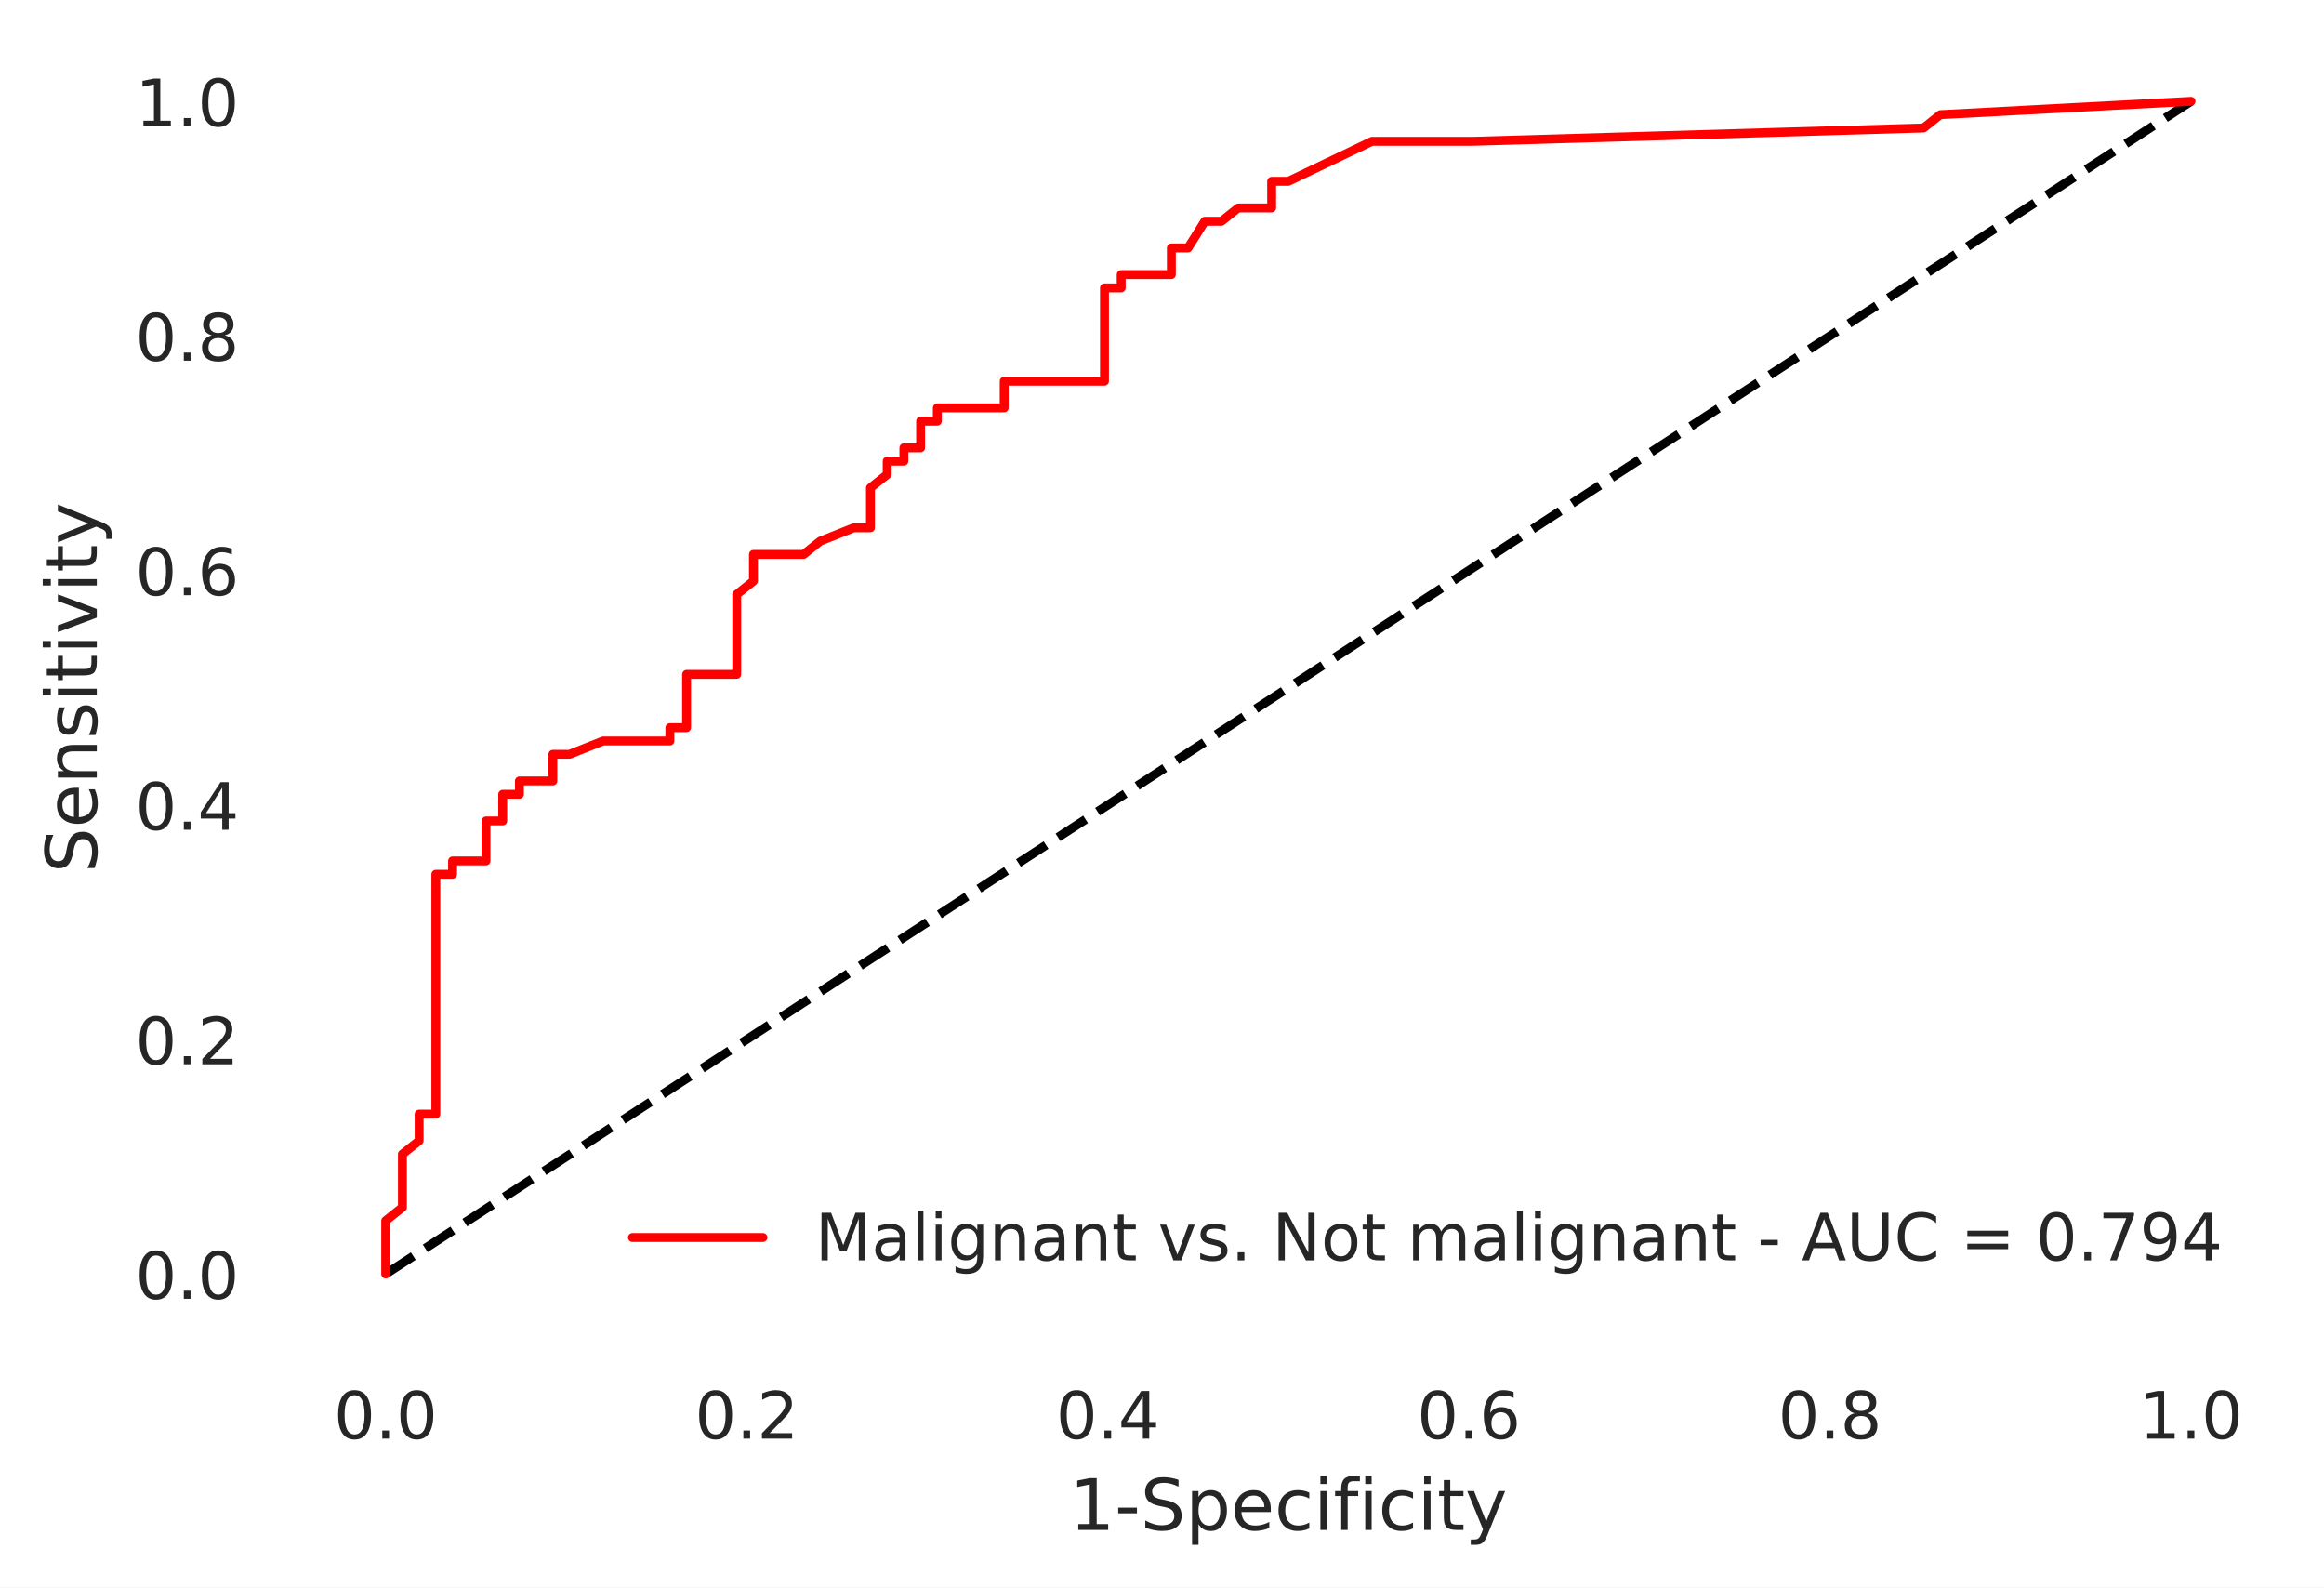
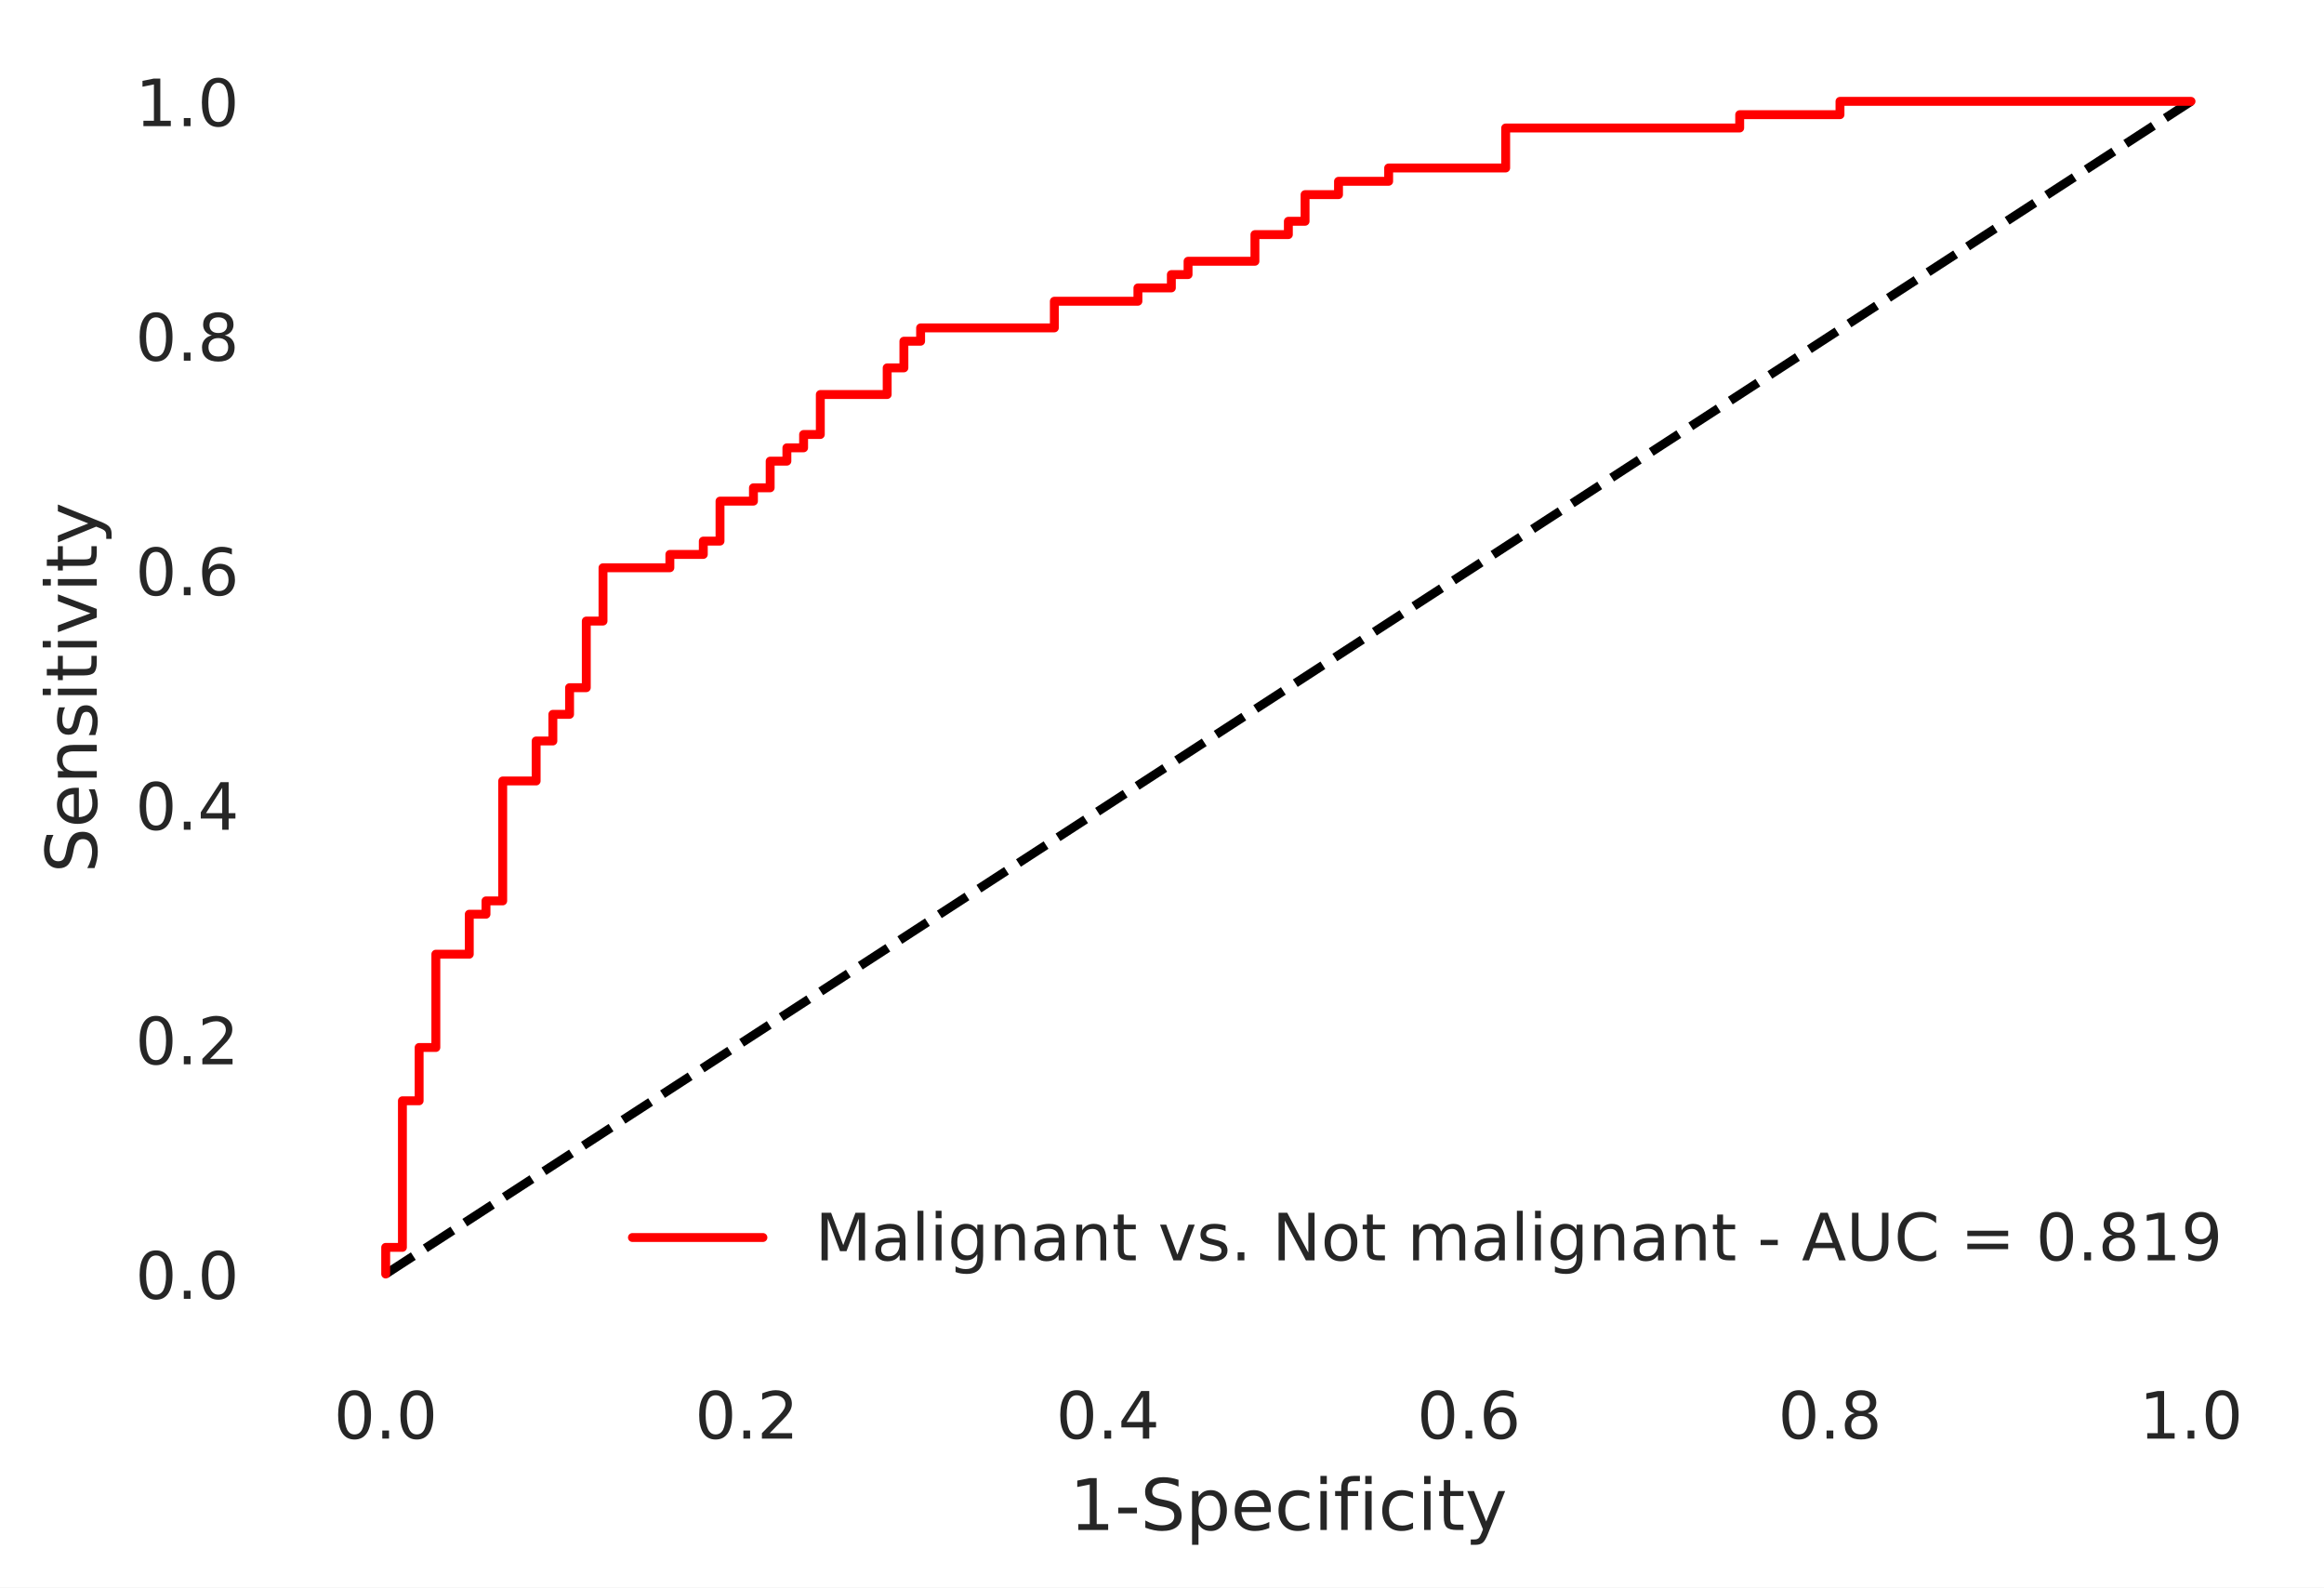
<svg xmlns="http://www.w3.org/2000/svg" xmlns:xlink="http://www.w3.org/1999/xlink" height="267.6pt" version="1.1" viewBox="0 0 391.807 267.6" width="391.807pt">
  <defs>
    <style type="text/css">*{stroke-linecap:butt;stroke-linejoin:round;}</style>
  </defs>
  <g id="figure_1">
    <g id="patch_1">
      <path d="M 0 267.6  L 391.807 267.6  L 391.807 0  L 0 0  z " style="fill:#ffffff;" />
    </g>
    <g id="axes_1">
      <g id="patch_2">
        <path d="M 49.807 224.64  L 384.607 224.64  L 384.607 7.2  L 49.807 7.2  z " style="fill:#ffffff;" />
      </g>
      <g id="matplotlib.axis_1">
        <g id="xtick_1">
          <g id="line2d_1">
-             <path clip-path="url(#p9d0b095127)" d="M 65.025 224.64  L 65.025 7.2  " style="fill:none;stroke:#ffffff;stroke-linecap:round;" />
+             <path clip-path="url(#p5a4673ae2b)" d="M 65.025 224.64  L 65.025 7.2  " style="fill:none;stroke:#ffffff;stroke-linecap:round;" />
          </g>
          <g id="text_1">
            <g style="fill:#262626;" transform="translate(56.27865 242.4983)scale(0.11 -0.11)">
              <defs>
                <path d="M 31.781 66.406  Q 24.172 66.406 20.328 58.906  Q 16.5 51.422 16.5 36.375  Q 16.5 21.391 20.328 13.891  Q 24.172 6.391 31.781 6.391  Q 39.453 6.391 43.281 13.891  Q 47.125 21.391 47.125 36.375  Q 47.125 51.422 43.281 58.906  Q 39.453 66.406 31.781 66.406  z M 31.781 74.219  Q 44.047 74.219 50.516 64.516  Q 56.984 54.828 56.984 36.375  Q 56.984 17.969 50.516 8.266  Q 44.047 -1.422 31.781 -1.422  Q 19.531 -1.422 13.062 8.266  Q 6.594 17.969 6.594 36.375  Q 6.594 54.828 13.062 64.516  Q 19.531 74.219 31.781 74.219  z " id="DejaVuSans-48" />
                <path d="M 10.688 12.406  L 21 12.406  L 21 0  L 10.688 0  z " id="DejaVuSans-46" />
              </defs>
              <use xlink:href="#DejaVuSans-48" />
              <use x="63.623" xlink:href="#DejaVuSans-46" />
              <use x="95.41" xlink:href="#DejaVuSans-48" />
            </g>
          </g>
        </g>
        <g id="xtick_2">
          <g id="line2d_2">
-             <path clip-path="url(#p9d0b095127)" d="M 125.898 224.64  L 125.898 7.2  " style="fill:none;stroke:#ffffff;stroke-linecap:round;" />
+             <path clip-path="url(#p5a4673ae2b)" d="M 125.898 224.64  L 125.898 7.2  " style="fill:none;stroke:#ffffff;stroke-linecap:round;" />
          </g>
          <g id="text_2">
            <g style="fill:#262626;" transform="translate(117.1514 242.4983)scale(0.11 -0.11)">
              <defs>
                <path d="M 19.188 8.297  L 53.609 8.297  L 53.609 0  L 7.328 0  L 7.328 8.297  Q 12.938 14.109 22.625 23.891  Q 32.328 33.688 34.812 36.531  Q 39.547 41.844 41.422 45.531  Q 43.312 49.219 43.312 52.781  Q 43.312 58.594 39.234 62.25  Q 35.156 65.922 28.609 65.922  Q 23.969 65.922 18.812 64.312  Q 13.672 62.703 7.812 59.422  L 7.812 69.391  Q 13.766 71.781 18.938 73  Q 24.125 74.219 28.422 74.219  Q 39.75 74.219 46.484 68.547  Q 53.219 62.891 53.219 53.422  Q 53.219 48.922 51.531 44.891  Q 49.859 40.875 45.406 35.406  Q 44.188 33.984 37.641 27.219  Q 31.109 20.453 19.188 8.297  z " id="DejaVuSans-50" />
              </defs>
              <use xlink:href="#DejaVuSans-48" />
              <use x="63.623" xlink:href="#DejaVuSans-46" />
              <use x="95.41" xlink:href="#DejaVuSans-50" />
            </g>
          </g>
        </g>
        <g id="xtick_3">
          <g id="line2d_3">
-             <path clip-path="url(#p9d0b095127)" d="M 186.771 224.64  L 186.771 7.2  " style="fill:none;stroke:#ffffff;stroke-linecap:round;" />
+             <path clip-path="url(#p5a4673ae2b)" d="M 186.771 224.64  L 186.771 7.2  " style="fill:none;stroke:#ffffff;stroke-linecap:round;" />
          </g>
          <g id="text_3">
            <g style="fill:#262626;" transform="translate(178.0241 242.4983)scale(0.11 -0.11)">
              <defs>
                <path d="M 37.797 64.312  L 12.891 25.391  L 37.797 25.391  z M 35.203 72.906  L 47.609 72.906  L 47.609 25.391  L 58.016 25.391  L 58.016 17.188  L 47.609 17.188  L 47.609 0  L 37.797 0  L 37.797 17.188  L 4.891 17.188  L 4.891 26.703  z " id="DejaVuSans-52" />
              </defs>
              <use xlink:href="#DejaVuSans-48" />
              <use x="63.623" xlink:href="#DejaVuSans-46" />
              <use x="95.41" xlink:href="#DejaVuSans-52" />
            </g>
          </g>
        </g>
        <g id="xtick_4">
          <g id="line2d_4">
-             <path clip-path="url(#p9d0b095127)" d="M 247.644 224.64  L 247.644 7.2  " style="fill:none;stroke:#ffffff;stroke-linecap:round;" />
+             <path clip-path="url(#p5a4673ae2b)" d="M 247.644 224.64  L 247.644 7.2  " style="fill:none;stroke:#ffffff;stroke-linecap:round;" />
          </g>
          <g id="text_4">
            <g style="fill:#262626;" transform="translate(238.8968 242.4983)scale(0.11 -0.11)">
              <defs>
                <path d="M 33.016 40.375  Q 26.375 40.375 22.484 35.828  Q 18.609 31.297 18.609 23.391  Q 18.609 15.531 22.484 10.953  Q 26.375 6.391 33.016 6.391  Q 39.656 6.391 43.531 10.953  Q 47.406 15.531 47.406 23.391  Q 47.406 31.297 43.531 35.828  Q 39.656 40.375 33.016 40.375  z M 52.594 71.297  L 52.594 62.312  Q 48.875 64.062 45.094 64.984  Q 41.312 65.922 37.594 65.922  Q 27.828 65.922 22.672 59.328  Q 17.531 52.734 16.797 39.406  Q 19.672 43.656 24.016 45.922  Q 28.375 48.188 33.594 48.188  Q 44.578 48.188 50.953 41.516  Q 57.328 34.859 57.328 23.391  Q 57.328 12.156 50.688 5.359  Q 44.047 -1.422 33.016 -1.422  Q 20.359 -1.422 13.672 8.266  Q 6.984 17.969 6.984 36.375  Q 6.984 53.656 15.188 63.938  Q 23.391 74.219 37.203 74.219  Q 40.922 74.219 44.703 73.484  Q 48.484 72.75 52.594 71.297  z " id="DejaVuSans-54" />
              </defs>
              <use xlink:href="#DejaVuSans-48" />
              <use x="63.623" xlink:href="#DejaVuSans-46" />
              <use x="95.41" xlink:href="#DejaVuSans-54" />
            </g>
          </g>
        </g>
        <g id="xtick_5">
          <g id="line2d_5">
-             <path clip-path="url(#p9d0b095127)" d="M 308.516 224.64  L 308.516 7.2  " style="fill:none;stroke:#ffffff;stroke-linecap:round;" />
+             <path clip-path="url(#p5a4673ae2b)" d="M 308.516 224.64  L 308.516 7.2  " style="fill:none;stroke:#ffffff;stroke-linecap:round;" />
          </g>
          <g id="text_5">
            <g style="fill:#262626;" transform="translate(299.7696 242.4983)scale(0.11 -0.11)">
              <defs>
                <path d="M 31.781 34.625  Q 24.75 34.625 20.719 30.859  Q 16.703 27.094 16.703 20.516  Q 16.703 13.922 20.719 10.156  Q 24.75 6.391 31.781 6.391  Q 38.812 6.391 42.859 10.172  Q 46.922 13.969 46.922 20.516  Q 46.922 27.094 42.891 30.859  Q 38.875 34.625 31.781 34.625  z M 21.922 38.812  Q 15.578 40.375 12.031 44.719  Q 8.5 49.078 8.5 55.328  Q 8.5 64.062 14.719 69.141  Q 20.953 74.219 31.781 74.219  Q 42.672 74.219 48.875 69.141  Q 55.078 64.062 55.078 55.328  Q 55.078 49.078 51.531 44.719  Q 48 40.375 41.703 38.812  Q 48.828 37.156 52.797 32.312  Q 56.781 27.484 56.781 20.516  Q 56.781 9.906 50.312 4.234  Q 43.844 -1.422 31.781 -1.422  Q 19.734 -1.422 13.25 4.234  Q 6.781 9.906 6.781 20.516  Q 6.781 27.484 10.781 32.312  Q 14.797 37.156 21.922 38.812  z M 18.312 54.391  Q 18.312 48.734 21.844 45.562  Q 25.391 42.391 31.781 42.391  Q 38.141 42.391 41.719 45.562  Q 45.312 48.734 45.312 54.391  Q 45.312 60.062 41.719 63.234  Q 38.141 66.406 31.781 66.406  Q 25.391 66.406 21.844 63.234  Q 18.312 60.062 18.312 54.391  z " id="DejaVuSans-56" />
              </defs>
              <use xlink:href="#DejaVuSans-48" />
              <use x="63.623" xlink:href="#DejaVuSans-46" />
              <use x="95.41" xlink:href="#DejaVuSans-56" />
            </g>
          </g>
        </g>
        <g id="xtick_6">
          <g id="line2d_6">
-             <path clip-path="url(#p9d0b095127)" d="M 369.389 224.64  L 369.389 7.2  " style="fill:none;stroke:#ffffff;stroke-linecap:round;" />
+             <path clip-path="url(#p5a4673ae2b)" d="M 369.389 224.64  L 369.389 7.2  " style="fill:none;stroke:#ffffff;stroke-linecap:round;" />
          </g>
          <g id="text_6">
            <g style="fill:#262626;" transform="translate(360.6423 242.4983)scale(0.11 -0.11)">
              <defs>
                <path d="M 12.406 8.297  L 28.516 8.297  L 28.516 63.922  L 10.984 60.406  L 10.984 69.391  L 28.422 72.906  L 38.281 72.906  L 38.281 8.297  L 54.391 8.297  L 54.391 0  L 12.406 0  z " id="DejaVuSans-49" />
              </defs>
              <use xlink:href="#DejaVuSans-49" />
              <use x="63.623" xlink:href="#DejaVuSans-46" />
              <use x="95.41" xlink:href="#DejaVuSans-48" />
            </g>
          </g>
        </g>
        <g id="text_7">
          <g style="fill:#262626;" transform="translate(180.3006 257.9041)scale(0.12 -0.12)">
            <defs>
              <path d="M 4.891 31.391  L 31.203 31.391  L 31.203 23.391  L 4.891 23.391  z " id="DejaVuSans-45" />
              <path d="M 53.516 70.516  L 53.516 60.891  Q 47.906 63.578 42.922 64.891  Q 37.938 66.219 33.297 66.219  Q 25.25 66.219 20.875 63.094  Q 16.5 59.969 16.5 54.203  Q 16.5 49.359 19.406 46.891  Q 22.312 44.438 30.422 42.922  L 36.375 41.703  Q 47.406 39.594 52.656 34.297  Q 57.906 29 57.906 20.125  Q 57.906 9.516 50.797 4.047  Q 43.703 -1.422 29.984 -1.422  Q 24.812 -1.422 18.969 -0.25  Q 13.141 0.922 6.891 3.219  L 6.891 13.375  Q 12.891 10.016 18.656 8.297  Q 24.422 6.594 29.984 6.594  Q 38.422 6.594 43.016 9.906  Q 47.609 13.234 47.609 19.391  Q 47.609 24.75 44.312 27.781  Q 41.016 30.812 33.5 32.328  L 27.484 33.5  Q 16.453 35.688 11.516 40.375  Q 6.594 45.062 6.594 53.422  Q 6.594 63.094 13.406 68.656  Q 20.219 74.219 32.172 74.219  Q 37.312 74.219 42.625 73.281  Q 47.953 72.359 53.516 70.516  z " id="DejaVuSans-83" />
              <path d="M 18.109 8.203  L 18.109 -20.797  L 9.078 -20.797  L 9.078 54.688  L 18.109 54.688  L 18.109 46.391  Q 20.953 51.266 25.266 53.625  Q 29.594 56 35.594 56  Q 45.562 56 51.781 48.094  Q 58.016 40.188 58.016 27.297  Q 58.016 14.406 51.781 6.484  Q 45.562 -1.422 35.594 -1.422  Q 29.594 -1.422 25.266 0.953  Q 20.953 3.328 18.109 8.203  z M 48.688 27.297  Q 48.688 37.203 44.609 42.844  Q 40.531 48.484 33.406 48.484  Q 26.266 48.484 22.188 42.844  Q 18.109 37.203 18.109 27.297  Q 18.109 17.391 22.188 11.75  Q 26.266 6.109 33.406 6.109  Q 40.531 6.109 44.609 11.75  Q 48.688 17.391 48.688 27.297  z " id="DejaVuSans-112" />
              <path d="M 56.203 29.594  L 56.203 25.203  L 14.891 25.203  Q 15.484 15.922 20.484 11.062  Q 25.484 6.203 34.422 6.203  Q 39.594 6.203 44.453 7.469  Q 49.312 8.734 54.109 11.281  L 54.109 2.781  Q 49.266 0.734 44.188 -0.344  Q 39.109 -1.422 33.891 -1.422  Q 20.797 -1.422 13.156 6.188  Q 5.516 13.812 5.516 26.812  Q 5.516 40.234 12.766 48.109  Q 20.016 56 32.328 56  Q 43.359 56 49.781 48.891  Q 56.203 41.797 56.203 29.594  z M 47.219 32.234  Q 47.125 39.594 43.094 43.984  Q 39.062 48.391 32.422 48.391  Q 24.906 48.391 20.391 44.141  Q 15.875 39.891 15.188 32.172  z " id="DejaVuSans-101" />
              <path d="M 48.781 52.594  L 48.781 44.188  Q 44.969 46.297 41.141 47.344  Q 37.312 48.391 33.406 48.391  Q 24.656 48.391 19.812 42.844  Q 14.984 37.312 14.984 27.297  Q 14.984 17.281 19.812 11.734  Q 24.656 6.203 33.406 6.203  Q 37.312 6.203 41.141 7.25  Q 44.969 8.297 48.781 10.406  L 48.781 2.094  Q 45.016 0.344 40.984 -0.531  Q 36.969 -1.422 32.422 -1.422  Q 20.062 -1.422 12.781 6.344  Q 5.516 14.109 5.516 27.297  Q 5.516 40.672 12.859 48.328  Q 20.219 56 33.016 56  Q 37.156 56 41.109 55.141  Q 45.062 54.297 48.781 52.594  z " id="DejaVuSans-99" />
              <path d="M 9.422 54.688  L 18.406 54.688  L 18.406 0  L 9.422 0  z M 9.422 75.984  L 18.406 75.984  L 18.406 64.594  L 9.422 64.594  z " id="DejaVuSans-105" />
              <path d="M 37.109 75.984  L 37.109 68.5  L 28.516 68.5  Q 23.688 68.5 21.797 66.547  Q 19.922 64.594 19.922 59.516  L 19.922 54.688  L 34.719 54.688  L 34.719 47.703  L 19.922 47.703  L 19.922 0  L 10.891 0  L 10.891 47.703  L 2.297 47.703  L 2.297 54.688  L 10.891 54.688  L 10.891 58.5  Q 10.891 67.625 15.141 71.797  Q 19.391 75.984 28.609 75.984  z " id="DejaVuSans-102" />
              <path d="M 18.312 70.219  L 18.312 54.688  L 36.812 54.688  L 36.812 47.703  L 18.312 47.703  L 18.312 18.016  Q 18.312 11.328 20.141 9.422  Q 21.969 7.516 27.594 7.516  L 36.812 7.516  L 36.812 0  L 27.594 0  Q 17.188 0 13.234 3.875  Q 9.281 7.766 9.281 18.016  L 9.281 47.703  L 2.688 47.703  L 2.688 54.688  L 9.281 54.688  L 9.281 70.219  z " id="DejaVuSans-116" />
              <path d="M 32.172 -5.078  Q 28.375 -14.844 24.75 -17.812  Q 21.141 -20.797 15.094 -20.797  L 7.906 -20.797  L 7.906 -13.281  L 13.188 -13.281  Q 16.891 -13.281 18.938 -11.516  Q 21 -9.766 23.484 -3.219  L 25.094 0.875  L 2.984 54.688  L 12.5 54.688  L 29.594 11.922  L 46.688 54.688  L 56.203 54.688  z " id="DejaVuSans-121" />
            </defs>
            <use xlink:href="#DejaVuSans-49" />
            <use x="63.623" xlink:href="#DejaVuSans-45" />
            <use x="99.707" xlink:href="#DejaVuSans-83" />
            <use x="163.184" xlink:href="#DejaVuSans-112" />
            <use x="226.66" xlink:href="#DejaVuSans-101" />
            <use x="288.184" xlink:href="#DejaVuSans-99" />
            <use x="343.164" xlink:href="#DejaVuSans-105" />
            <use x="370.947" xlink:href="#DejaVuSans-102" />
            <use x="406.152" xlink:href="#DejaVuSans-105" />
            <use x="433.936" xlink:href="#DejaVuSans-99" />
            <use x="488.916" xlink:href="#DejaVuSans-105" />
            <use x="516.699" xlink:href="#DejaVuSans-116" />
            <use x="555.908" xlink:href="#DejaVuSans-121" />
          </g>
        </g>
      </g>
      <g id="matplotlib.axis_2">
        <g id="ytick_1">
          <g id="line2d_7">
-             <path clip-path="url(#p9d0b095127)" d="M 49.807 214.756  L 384.607 214.756  " style="fill:none;stroke:#ffffff;stroke-linecap:round;" />
+             <path clip-path="url(#p5a4673ae2b)" d="M 49.807 214.756  L 384.607 214.756  " style="fill:none;stroke:#ffffff;stroke-linecap:round;" />
          </g>
          <g id="text_8">
            <g style="fill:#262626;" transform="translate(22.81375 218.9355)scale(0.11 -0.11)">
              <use xlink:href="#DejaVuSans-48" />
              <use x="63.623" xlink:href="#DejaVuSans-46" />
              <use x="95.41" xlink:href="#DejaVuSans-48" />
            </g>
          </g>
        </g>
        <g id="ytick_2">
          <g id="line2d_8">
-             <path clip-path="url(#p9d0b095127)" d="M 49.807 175.222  L 384.607 175.222  " style="fill:none;stroke:#ffffff;stroke-linecap:round;" />
+             <path clip-path="url(#p5a4673ae2b)" d="M 49.807 175.222  L 384.607 175.222  " style="fill:none;stroke:#ffffff;stroke-linecap:round;" />
          </g>
          <g id="text_9">
            <g style="fill:#262626;" transform="translate(22.81375 179.401)scale(0.11 -0.11)">
              <use xlink:href="#DejaVuSans-48" />
              <use x="63.623" xlink:href="#DejaVuSans-46" />
              <use x="95.41" xlink:href="#DejaVuSans-50" />
            </g>
          </g>
        </g>
        <g id="ytick_3">
          <g id="line2d_9">
-             <path clip-path="url(#p9d0b095127)" d="M 49.807 135.687  L 384.607 135.687  " style="fill:none;stroke:#ffffff;stroke-linecap:round;" />
+             <path clip-path="url(#p5a4673ae2b)" d="M 49.807 135.687  L 384.607 135.687  " style="fill:none;stroke:#ffffff;stroke-linecap:round;" />
          </g>
          <g id="text_10">
            <g style="fill:#262626;" transform="translate(22.81375 139.8664)scale(0.11 -0.11)">
              <use xlink:href="#DejaVuSans-48" />
              <use x="63.623" xlink:href="#DejaVuSans-46" />
              <use x="95.41" xlink:href="#DejaVuSans-52" />
            </g>
          </g>
        </g>
        <g id="ytick_4">
          <g id="line2d_10">
-             <path clip-path="url(#p9d0b095127)" d="M 49.807 96.153  L 384.607 96.153  " style="fill:none;stroke:#ffffff;stroke-linecap:round;" />
+             <path clip-path="url(#p5a4673ae2b)" d="M 49.807 96.153  L 384.607 96.153  " style="fill:none;stroke:#ffffff;stroke-linecap:round;" />
          </g>
          <g id="text_11">
            <g style="fill:#262626;" transform="translate(22.81375 100.3319)scale(0.11 -0.11)">
              <use xlink:href="#DejaVuSans-48" />
              <use x="63.623" xlink:href="#DejaVuSans-46" />
              <use x="95.41" xlink:href="#DejaVuSans-54" />
            </g>
          </g>
        </g>
        <g id="ytick_5">
          <g id="line2d_11">
-             <path clip-path="url(#p9d0b095127)" d="M 49.807 56.618  L 384.607 56.618  " style="fill:none;stroke:#ffffff;stroke-linecap:round;" />
+             <path clip-path="url(#p5a4673ae2b)" d="M 49.807 56.618  L 384.607 56.618  " style="fill:none;stroke:#ffffff;stroke-linecap:round;" />
          </g>
          <g id="text_12">
            <g style="fill:#262626;" transform="translate(22.81375 60.79732)scale(0.11 -0.11)">
              <use xlink:href="#DejaVuSans-48" />
              <use x="63.623" xlink:href="#DejaVuSans-46" />
              <use x="95.41" xlink:href="#DejaVuSans-56" />
            </g>
          </g>
        </g>
        <g id="ytick_6">
          <g id="line2d_12">
-             <path clip-path="url(#p9d0b095127)" d="M 49.807 17.084  L 384.607 17.084  " style="fill:none;stroke:#ffffff;stroke-linecap:round;" />
+             <path clip-path="url(#p5a4673ae2b)" d="M 49.807 17.084  L 384.607 17.084  " style="fill:none;stroke:#ffffff;stroke-linecap:round;" />
          </g>
          <g id="text_13">
            <g style="fill:#262626;" transform="translate(22.81375 21.26278)scale(0.11 -0.11)">
              <use xlink:href="#DejaVuSans-49" />
              <use x="63.623" xlink:href="#DejaVuSans-46" />
              <use x="95.41" xlink:href="#DejaVuSans-48" />
            </g>
          </g>
        </g>
        <g id="text_14">
          <g style="fill:#262626;" transform="translate(16.31812 147.1566)rotate(-90)scale(0.12 -0.12)">
            <defs>
              <path d="M 54.891 33.016  L 54.891 0  L 45.906 0  L 45.906 32.719  Q 45.906 40.484 42.875 44.328  Q 39.844 48.188 33.797 48.188  Q 26.516 48.188 22.312 43.547  Q 18.109 38.922 18.109 30.906  L 18.109 0  L 9.078 0  L 9.078 54.688  L 18.109 54.688  L 18.109 46.188  Q 21.344 51.125 25.703 53.562  Q 30.078 56 35.797 56  Q 45.219 56 50.047 50.172  Q 54.891 44.344 54.891 33.016  z " id="DejaVuSans-110" />
              <path d="M 44.281 53.078  L 44.281 44.578  Q 40.484 46.531 36.375 47.5  Q 32.281 48.484 27.875 48.484  Q 21.188 48.484 17.844 46.438  Q 14.5 44.391 14.5 40.281  Q 14.5 37.156 16.891 35.375  Q 19.281 33.594 26.516 31.984  L 29.594 31.297  Q 39.156 29.25 43.188 25.516  Q 47.219 21.781 47.219 15.094  Q 47.219 7.469 41.188 3.016  Q 35.156 -1.422 24.609 -1.422  Q 20.219 -1.422 15.453 -0.562  Q 10.688 0.297 5.422 2  L 5.422 11.281  Q 10.406 8.688 15.234 7.391  Q 20.062 6.109 24.812 6.109  Q 31.156 6.109 34.562 8.281  Q 37.984 10.453 37.984 14.406  Q 37.984 18.062 35.516 20.016  Q 33.062 21.969 24.703 23.781  L 21.578 24.516  Q 13.234 26.266 9.516 29.906  Q 5.812 33.547 5.812 39.891  Q 5.812 47.609 11.281 51.797  Q 16.75 56 26.812 56  Q 31.781 56 36.172 55.266  Q 40.578 54.547 44.281 53.078  z " id="DejaVuSans-115" />
              <path d="M 2.984 54.688  L 12.5 54.688  L 29.594 8.797  L 46.688 54.688  L 56.203 54.688  L 35.688 0  L 23.484 0  z " id="DejaVuSans-118" />
            </defs>
            <use xlink:href="#DejaVuSans-83" />
            <use x="63.477" xlink:href="#DejaVuSans-101" />
            <use x="125" xlink:href="#DejaVuSans-110" />
            <use x="188.379" xlink:href="#DejaVuSans-115" />
            <use x="240.479" xlink:href="#DejaVuSans-105" />
            <use x="268.262" xlink:href="#DejaVuSans-116" />
            <use x="307.471" xlink:href="#DejaVuSans-105" />
            <use x="335.254" xlink:href="#DejaVuSans-118" />
            <use x="394.434" xlink:href="#DejaVuSans-105" />
            <use x="422.217" xlink:href="#DejaVuSans-116" />
            <use x="461.426" xlink:href="#DejaVuSans-121" />
          </g>
        </g>
      </g>
      <g id="line2d_13">
-         <path clip-path="url(#p9d0b095127)" d="M 65.025 214.756  L 369.389 17.084  " style="fill:none;stroke:#000000;stroke-dasharray:5.55,2.4;stroke-dashoffset:0;stroke-width:1.5;" />
+         <path clip-path="url(#p5a4673ae2b)" d="M 65.025 214.756  L 369.389 17.084  " style="fill:none;stroke:#000000;stroke-dasharray:5.55,2.4;stroke-dashoffset:0;stroke-width:1.5;" />
      </g>
      <g id="line2d_14">
-         <path clip-path="url(#p9d0b095127)" d="M 65.025 214.756  L 65.025 212.51  L 65.025 205.771  L 67.844 203.525  L 67.844 201.279  L 67.844 196.786  L 67.844 194.54  L 70.662 192.294  L 70.662 187.801  L 73.48 187.801  L 73.48 174.323  L 73.48 169.831  L 73.48 147.368  L 76.298 147.368  L 76.298 145.122  L 81.934 145.122  L 81.934 138.383  L 84.753 138.383  L 84.753 133.89  L 87.571 133.89  L 87.571 131.644  L 93.207 131.644  L 93.207 127.151  L 96.025 127.151  L 101.662 124.905  L 112.934 124.905  L 112.934 122.659  L 115.753 122.659  L 115.753 113.674  L 124.207 113.674  L 124.207 106.935  L 124.207 102.442  L 124.207 100.196  L 127.025 97.95  L 127.025 93.457  L 135.48 93.457  L 138.298 91.211  L 143.934 88.965  L 146.753 88.965  L 146.753 84.472  L 146.753 82.226  L 149.571 79.98  L 149.571 77.733  L 152.389 77.733  L 152.389 75.487  L 155.207 75.487  L 155.207 70.994  L 158.025 70.994  L 158.025 68.748  L 163.662 68.748  L 169.298 68.748  L 169.298 64.256  L 186.207 64.256  L 186.207 48.532  L 189.025 48.532  L 189.025 46.285  L 197.48 46.285  L 197.48 41.793  L 200.298 41.793  L 203.116 37.3  L 205.934 37.3  L 208.753 35.054  L 214.389 35.054  L 214.389 30.561  L 217.207 30.561  L 231.298 23.822  L 236.934 23.822  L 248.207 23.822  L 324.298 21.576  L 327.116 19.33  L 369.389 17.084  " style="fill:none;stroke:#ff0000;stroke-linecap:round;stroke-width:1.5;" />
+         <path clip-path="url(#p5a4673ae2b)" d="M 65.025 214.756  L 65.025 212.51  L 65.025 210.264  L 67.844 210.264  L 67.844 185.555  L 70.662 185.555  L 70.662 176.57  L 73.48 176.57  L 73.48 160.846  L 79.116 160.846  L 79.116 158.599  L 79.116 154.107  L 81.934 154.107  L 81.934 151.86  L 84.753 151.86  L 84.753 131.644  L 90.389 131.644  L 90.389 124.905  L 93.207 124.905  L 93.207 120.413  L 96.025 120.413  L 96.025 115.92  L 98.844 115.92  L 98.844 104.689  L 101.662 104.689  L 101.662 95.703  L 112.934 95.703  L 112.934 93.457  L 118.571 93.457  L 118.571 91.211  L 121.389 91.211  L 121.389 84.472  L 127.025 84.472  L 127.025 82.226  L 129.844 82.226  L 129.844 77.733  L 132.662 77.733  L 132.662 75.487  L 135.48 75.487  L 135.48 73.241  L 138.298 73.241  L 138.298 66.502  L 149.571 66.502  L 149.571 62.009  L 152.389 62.009  L 152.389 57.517  L 155.207 57.517  L 155.207 55.27  L 177.753 55.27  L 177.753 50.778  L 191.844 50.778  L 191.844 48.532  L 197.48 48.532  L 197.48 46.285  L 200.298 46.285  L 200.298 44.039  L 211.571 44.039  L 211.571 39.546  L 217.207 39.546  L 217.207 37.3  L 220.025 37.3  L 220.025 32.808  L 225.662 32.808  L 225.662 30.561  L 234.116 30.561  L 234.116 28.315  L 253.844 28.315  L 253.844 26.069  L 253.844 21.576  L 256.662 21.576  L 262.298 21.576  L 270.753 21.576  L 282.025 21.576  L 293.298 21.576  L 293.298 19.33  L 310.207 19.33  L 310.207 17.084  L 369.389 17.084  " style="fill:none;stroke:#ff0000;stroke-linecap:round;stroke-width:1.5;" />
      </g>
      <g id="patch_3">
        <path d="M 49.807 224.64  L 49.807 7.2  " style="fill:none;stroke:#ffffff;stroke-linecap:square;stroke-linejoin:miter;stroke-width:1.25;" />
      </g>
      <g id="patch_4">
        <path d="M 384.607 224.64  L 384.607 7.2  " style="fill:none;stroke:#ffffff;stroke-linecap:square;stroke-linejoin:miter;stroke-width:1.25;" />
      </g>
      <g id="patch_5">
        <path d="M 49.807 224.64  L 384.607 224.64  " style="fill:none;stroke:#ffffff;stroke-linecap:square;stroke-linejoin:miter;stroke-width:1.25;" />
      </g>
      <g id="patch_6">
        <path d="M 49.807 7.2  L 384.607 7.2  " style="fill:none;stroke:#ffffff;stroke-linecap:square;stroke-linejoin:miter;stroke-width:1.25;" />
      </g>
      <g id="legend_1">
        <g id="line2d_15">
          <path d="M 106.623 208.602  L 128.623 208.602  " style="fill:none;stroke:#ff0000;stroke-linecap:round;stroke-width:1.5;" />
        </g>
        <g id="line2d_16" />
        <g id="text_15">
          <g style="fill:#262626;" transform="translate(137.4234 212.4523)scale(0.11 -0.11)">
            <defs>
              <path d="M 9.812 72.906  L 24.516 72.906  L 43.109 23.297  L 61.812 72.906  L 76.516 72.906  L 76.516 0  L 66.891 0  L 66.891 64.016  L 48.094 14.016  L 38.188 14.016  L 19.391 64.016  L 19.391 0  L 9.812 0  z " id="DejaVuSans-77" />
              <path d="M 34.281 27.484  Q 23.391 27.484 19.188 25  Q 14.984 22.516 14.984 16.5  Q 14.984 11.719 18.141 8.906  Q 21.297 6.109 26.703 6.109  Q 34.188 6.109 38.703 11.406  Q 43.219 16.703 43.219 25.484  L 43.219 27.484  z M 52.203 31.203  L 52.203 0  L 43.219 0  L 43.219 8.297  Q 40.141 3.328 35.547 0.953  Q 30.953 -1.422 24.312 -1.422  Q 15.922 -1.422 10.953 3.297  Q 6 8.016 6 15.922  Q 6 25.141 12.172 29.828  Q 18.359 34.516 30.609 34.516  L 43.219 34.516  L 43.219 35.406  Q 43.219 41.609 39.141 45  Q 35.062 48.391 27.688 48.391  Q 23 48.391 18.547 47.266  Q 14.109 46.141 10.016 43.891  L 10.016 52.203  Q 14.938 54.109 19.578 55.047  Q 24.219 56 28.609 56  Q 40.484 56 46.344 49.844  Q 52.203 43.703 52.203 31.203  z " id="DejaVuSans-97" />
              <path d="M 9.422 75.984  L 18.406 75.984  L 18.406 0  L 9.422 0  z " id="DejaVuSans-108" />
              <path d="M 45.406 27.984  Q 45.406 37.75 41.375 43.109  Q 37.359 48.484 30.078 48.484  Q 22.859 48.484 18.828 43.109  Q 14.797 37.75 14.797 27.984  Q 14.797 18.266 18.828 12.891  Q 22.859 7.516 30.078 7.516  Q 37.359 7.516 41.375 12.891  Q 45.406 18.266 45.406 27.984  z M 54.391 6.781  Q 54.391 -7.172 48.188 -13.984  Q 42 -20.797 29.203 -20.797  Q 24.469 -20.797 20.266 -20.094  Q 16.062 -19.391 12.109 -17.922  L 12.109 -9.188  Q 16.062 -11.328 19.922 -12.344  Q 23.781 -13.375 27.781 -13.375  Q 36.625 -13.375 41.016 -8.766  Q 45.406 -4.156 45.406 5.172  L 45.406 9.625  Q 42.625 4.781 38.281 2.391  Q 33.938 0 27.875 0  Q 17.828 0 11.672 7.656  Q 5.516 15.328 5.516 27.984  Q 5.516 40.672 11.672 48.328  Q 17.828 56 27.875 56  Q 33.938 56 38.281 53.609  Q 42.625 51.219 45.406 46.391  L 45.406 54.688  L 54.391 54.688  z " id="DejaVuSans-103" />
              <path id="DejaVuSans-32" />
              <path d="M 9.812 72.906  L 23.094 72.906  L 55.422 11.922  L 55.422 72.906  L 64.984 72.906  L 64.984 0  L 51.703 0  L 19.391 60.984  L 19.391 0  L 9.812 0  z " id="DejaVuSans-78" />
              <path d="M 30.609 48.391  Q 23.391 48.391 19.188 42.75  Q 14.984 37.109 14.984 27.297  Q 14.984 17.484 19.156 11.844  Q 23.344 6.203 30.609 6.203  Q 37.797 6.203 41.984 11.859  Q 46.188 17.531 46.188 27.297  Q 46.188 37.016 41.984 42.703  Q 37.797 48.391 30.609 48.391  z M 30.609 56  Q 42.328 56 49.016 48.375  Q 55.719 40.766 55.719 27.297  Q 55.719 13.875 49.016 6.219  Q 42.328 -1.422 30.609 -1.422  Q 18.844 -1.422 12.172 6.219  Q 5.516 13.875 5.516 27.297  Q 5.516 40.766 12.172 48.375  Q 18.844 56 30.609 56  z " id="DejaVuSans-111" />
              <path d="M 52 44.188  Q 55.375 50.25 60.062 53.125  Q 64.75 56 71.094 56  Q 79.641 56 84.281 50.016  Q 88.922 44.047 88.922 33.016  L 88.922 0  L 79.891 0  L 79.891 32.719  Q 79.891 40.578 77.094 44.375  Q 74.312 48.188 68.609 48.188  Q 61.625 48.188 57.562 43.547  Q 53.516 38.922 53.516 30.906  L 53.516 0  L 44.484 0  L 44.484 32.719  Q 44.484 40.625 41.703 44.406  Q 38.922 48.188 33.109 48.188  Q 26.219 48.188 22.156 43.531  Q 18.109 38.875 18.109 30.906  L 18.109 0  L 9.078 0  L 9.078 54.688  L 18.109 54.688  L 18.109 46.188  Q 21.188 51.219 25.484 53.609  Q 29.781 56 35.688 56  Q 41.656 56 45.828 52.969  Q 50 49.953 52 44.188  z " id="DejaVuSans-109" />
              <path d="M 34.188 63.188  L 20.797 26.906  L 47.609 26.906  z M 28.609 72.906  L 39.797 72.906  L 67.578 0  L 57.328 0  L 50.688 18.703  L 17.828 18.703  L 11.188 0  L 0.781 0  z " id="DejaVuSans-65" />
              <path d="M 8.688 72.906  L 18.609 72.906  L 18.609 28.609  Q 18.609 16.891 22.844 11.734  Q 27.094 6.594 36.625 6.594  Q 46.094 6.594 50.344 11.734  Q 54.594 16.891 54.594 28.609  L 54.594 72.906  L 64.5 72.906  L 64.5 27.391  Q 64.5 13.141 57.438 5.859  Q 50.391 -1.422 36.625 -1.422  Q 22.797 -1.422 15.734 5.859  Q 8.688 13.141 8.688 27.391  z " id="DejaVuSans-85" />
              <path d="M 64.406 67.281  L 64.406 56.891  Q 59.422 61.531 53.781 63.812  Q 48.141 66.109 41.797 66.109  Q 29.297 66.109 22.656 58.469  Q 16.016 50.828 16.016 36.375  Q 16.016 21.969 22.656 14.328  Q 29.297 6.688 41.797 6.688  Q 48.141 6.688 53.781 8.984  Q 59.422 11.281 64.406 15.922  L 64.406 5.609  Q 59.234 2.094 53.438 0.328  Q 47.656 -1.422 41.219 -1.422  Q 24.656 -1.422 15.125 8.703  Q 5.609 18.844 5.609 36.375  Q 5.609 53.953 15.125 64.078  Q 24.656 74.219 41.219 74.219  Q 47.75 74.219 53.531 72.484  Q 59.328 70.75 64.406 67.281  z " id="DejaVuSans-67" />
              <path d="M 10.594 45.406  L 73.188 45.406  L 73.188 37.203  L 10.594 37.203  z M 10.594 25.484  L 73.188 25.484  L 73.188 17.188  L 10.594 17.188  z " id="DejaVuSans-61" />
-               <path d="M 8.203 72.906  L 55.078 72.906  L 55.078 68.703  L 28.609 0  L 18.312 0  L 43.219 64.594  L 8.203 64.594  z " id="DejaVuSans-55" />
              <path d="M 10.984 1.516  L 10.984 10.5  Q 14.703 8.734 18.5 7.812  Q 22.312 6.891 25.984 6.891  Q 35.75 6.891 40.891 13.453  Q 46.047 20.016 46.781 33.406  Q 43.953 29.203 39.594 26.953  Q 35.25 24.703 29.984 24.703  Q 19.047 24.703 12.672 31.312  Q 6.297 37.938 6.297 49.422  Q 6.297 60.641 12.938 67.422  Q 19.578 74.219 30.609 74.219  Q 43.266 74.219 49.922 64.516  Q 56.594 54.828 56.594 36.375  Q 56.594 19.141 48.406 8.859  Q 40.234 -1.422 26.422 -1.422  Q 22.703 -1.422 18.891 -0.688  Q 15.094 0.047 10.984 1.516  z M 30.609 32.422  Q 37.25 32.422 41.125 36.953  Q 45.016 41.5 45.016 49.422  Q 45.016 57.281 41.125 61.844  Q 37.25 66.406 30.609 66.406  Q 23.969 66.406 20.094 61.844  Q 16.219 57.281 16.219 49.422  Q 16.219 41.5 20.094 36.953  Q 23.969 32.422 30.609 32.422  z " id="DejaVuSans-57" />
            </defs>
            <use xlink:href="#DejaVuSans-77" />
            <use x="86.279" xlink:href="#DejaVuSans-97" />
            <use x="147.559" xlink:href="#DejaVuSans-108" />
            <use x="175.342" xlink:href="#DejaVuSans-105" />
            <use x="203.125" xlink:href="#DejaVuSans-103" />
            <use x="266.602" xlink:href="#DejaVuSans-110" />
            <use x="329.98" xlink:href="#DejaVuSans-97" />
            <use x="391.26" xlink:href="#DejaVuSans-110" />
            <use x="454.639" xlink:href="#DejaVuSans-116" />
            <use x="493.848" xlink:href="#DejaVuSans-32" />
            <use x="525.635" xlink:href="#DejaVuSans-118" />
            <use x="584.814" xlink:href="#DejaVuSans-115" />
            <use x="636.914" xlink:href="#DejaVuSans-46" />
            <use x="668.701" xlink:href="#DejaVuSans-32" />
            <use x="700.488" xlink:href="#DejaVuSans-78" />
            <use x="775.293" xlink:href="#DejaVuSans-111" />
            <use x="836.475" xlink:href="#DejaVuSans-116" />
            <use x="875.684" xlink:href="#DejaVuSans-32" />
            <use x="907.471" xlink:href="#DejaVuSans-109" />
            <use x="1004.883" xlink:href="#DejaVuSans-97" />
            <use x="1066.162" xlink:href="#DejaVuSans-108" />
            <use x="1093.945" xlink:href="#DejaVuSans-105" />
            <use x="1121.729" xlink:href="#DejaVuSans-103" />
            <use x="1185.205" xlink:href="#DejaVuSans-110" />
            <use x="1248.584" xlink:href="#DejaVuSans-97" />
            <use x="1309.863" xlink:href="#DejaVuSans-110" />
            <use x="1373.242" xlink:href="#DejaVuSans-116" />
            <use x="1412.451" xlink:href="#DejaVuSans-32" />
            <use x="1444.238" xlink:href="#DejaVuSans-45" />
            <use x="1480.322" xlink:href="#DejaVuSans-32" />
            <use x="1512.109" xlink:href="#DejaVuSans-65" />
            <use x="1580.518" xlink:href="#DejaVuSans-85" />
            <use x="1653.711" xlink:href="#DejaVuSans-67" />
            <use x="1723.535" xlink:href="#DejaVuSans-32" />
            <use x="1755.322" xlink:href="#DejaVuSans-61" />
            <use x="1839.111" xlink:href="#DejaVuSans-32" />
            <use x="1870.898" xlink:href="#DejaVuSans-48" />
            <use x="1934.521" xlink:href="#DejaVuSans-46" />
-             <use x="1966.309" xlink:href="#DejaVuSans-55" />
-             <use x="2029.932" xlink:href="#DejaVuSans-57" />
-             <use x="2093.555" xlink:href="#DejaVuSans-52" />
+             <use x="1966.309" xlink:href="#DejaVuSans-56" />
+             <use x="2029.932" xlink:href="#DejaVuSans-49" />
+             <use x="2093.555" xlink:href="#DejaVuSans-57" />
          </g>
        </g>
      </g>
    </g>
  </g>
  <defs>
-     <clipPath id="p9d0b095127">
+     <clipPath id="p5a4673ae2b">
      <rect height="217.44" width="334.8" x="49.807" y="7.2" />
    </clipPath>
  </defs>
</svg>
